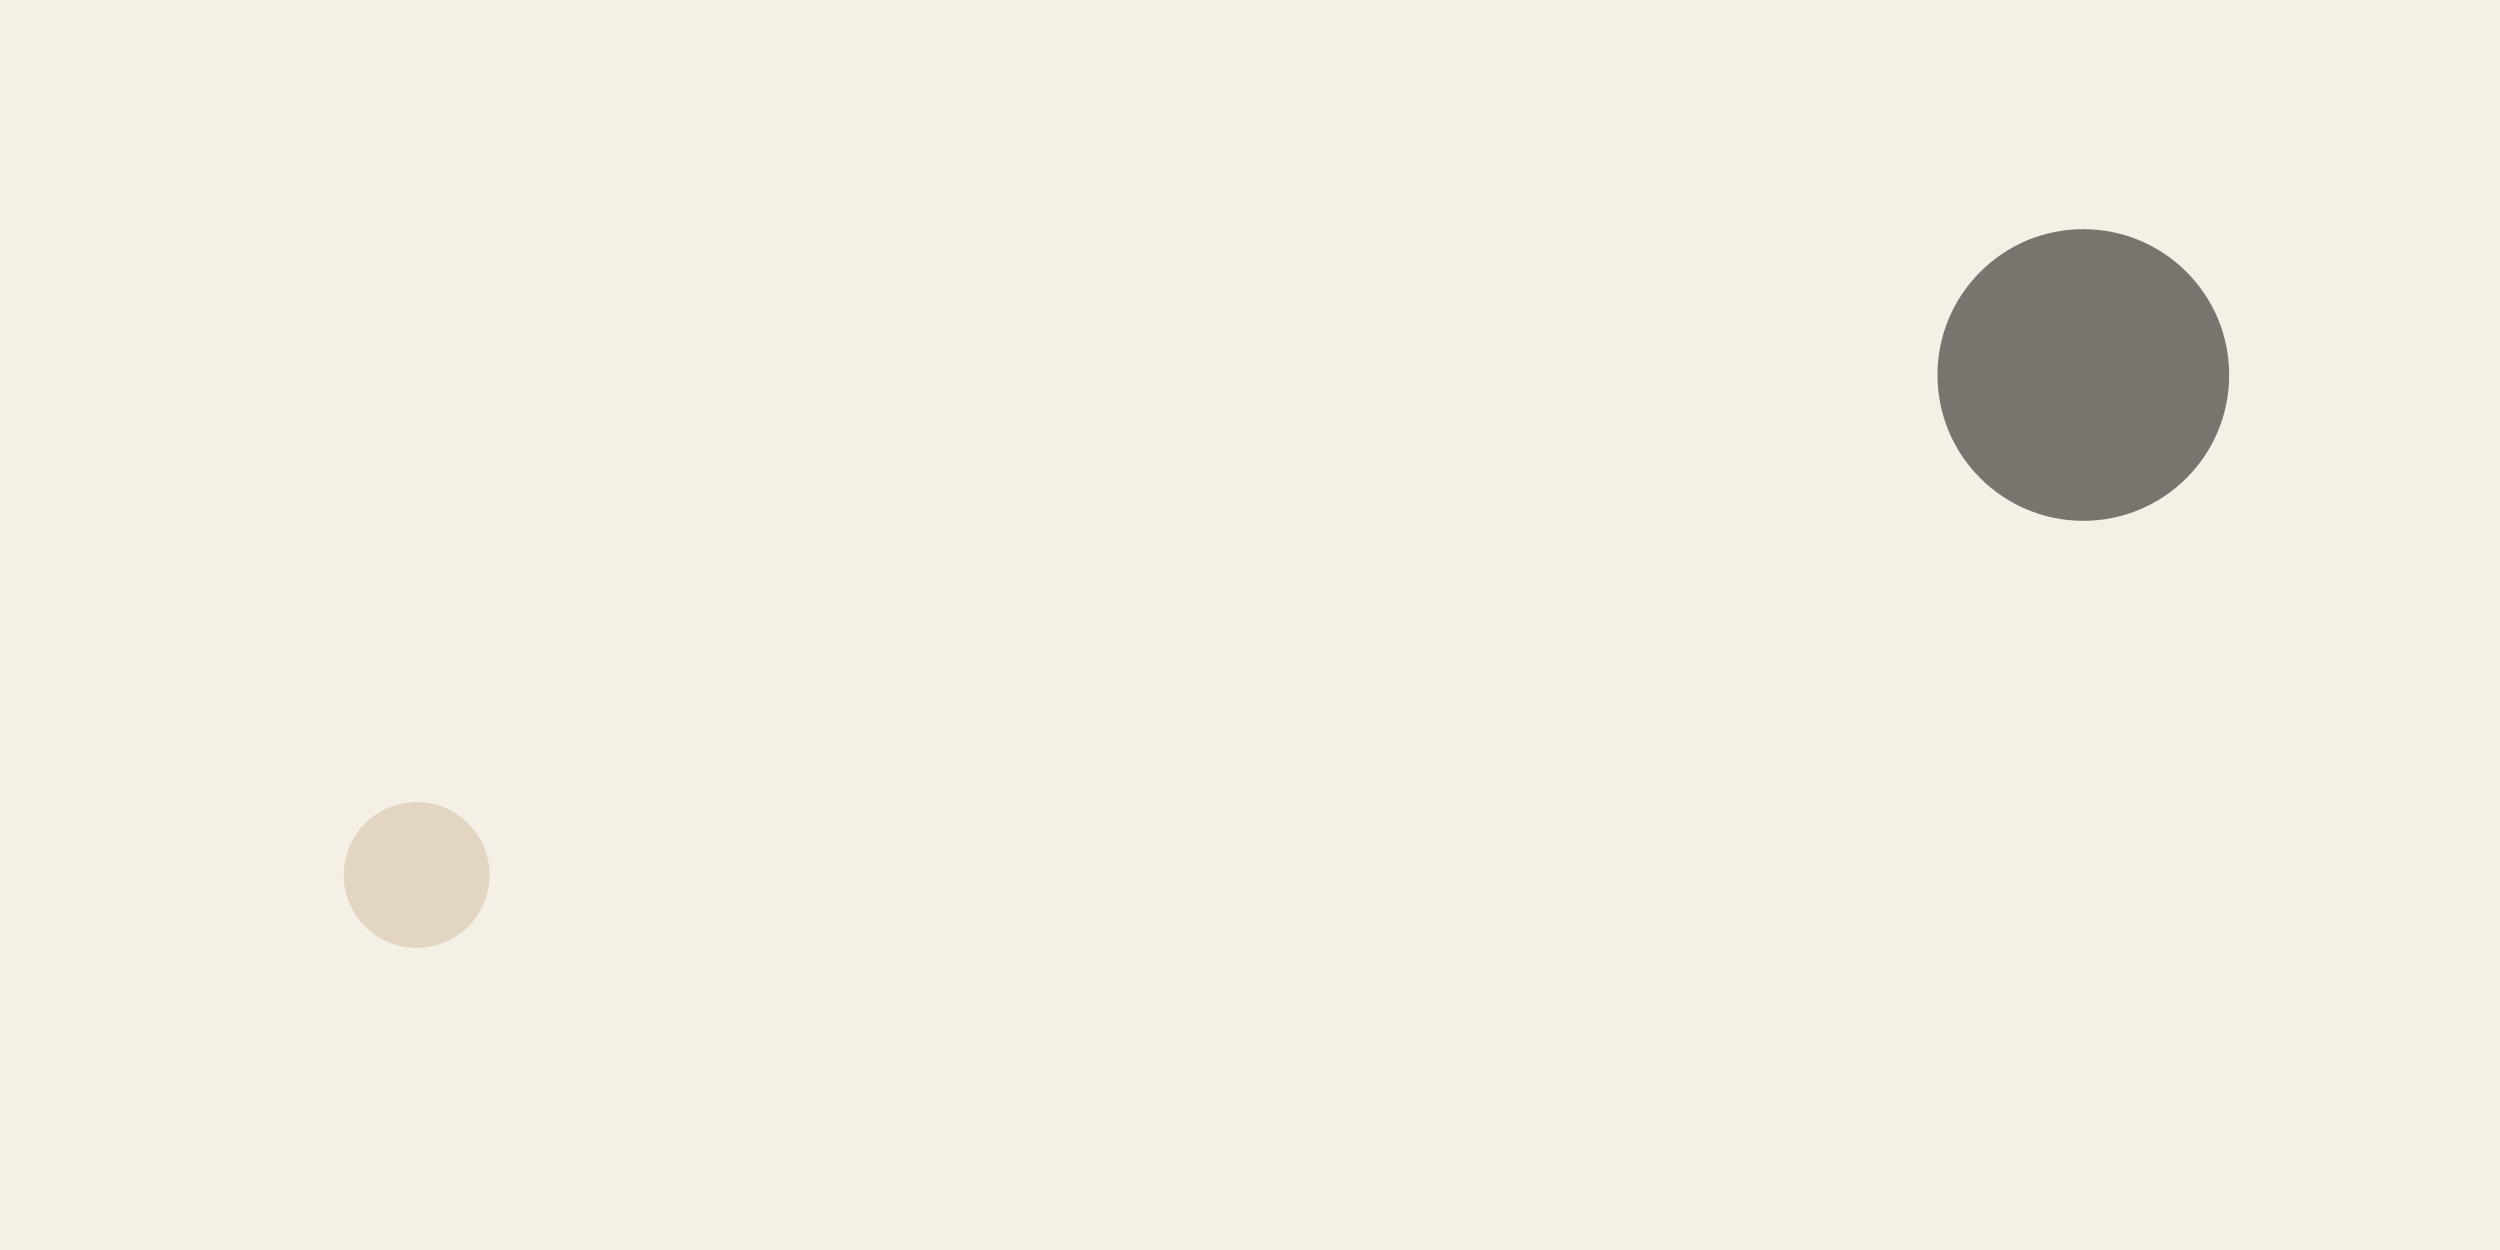
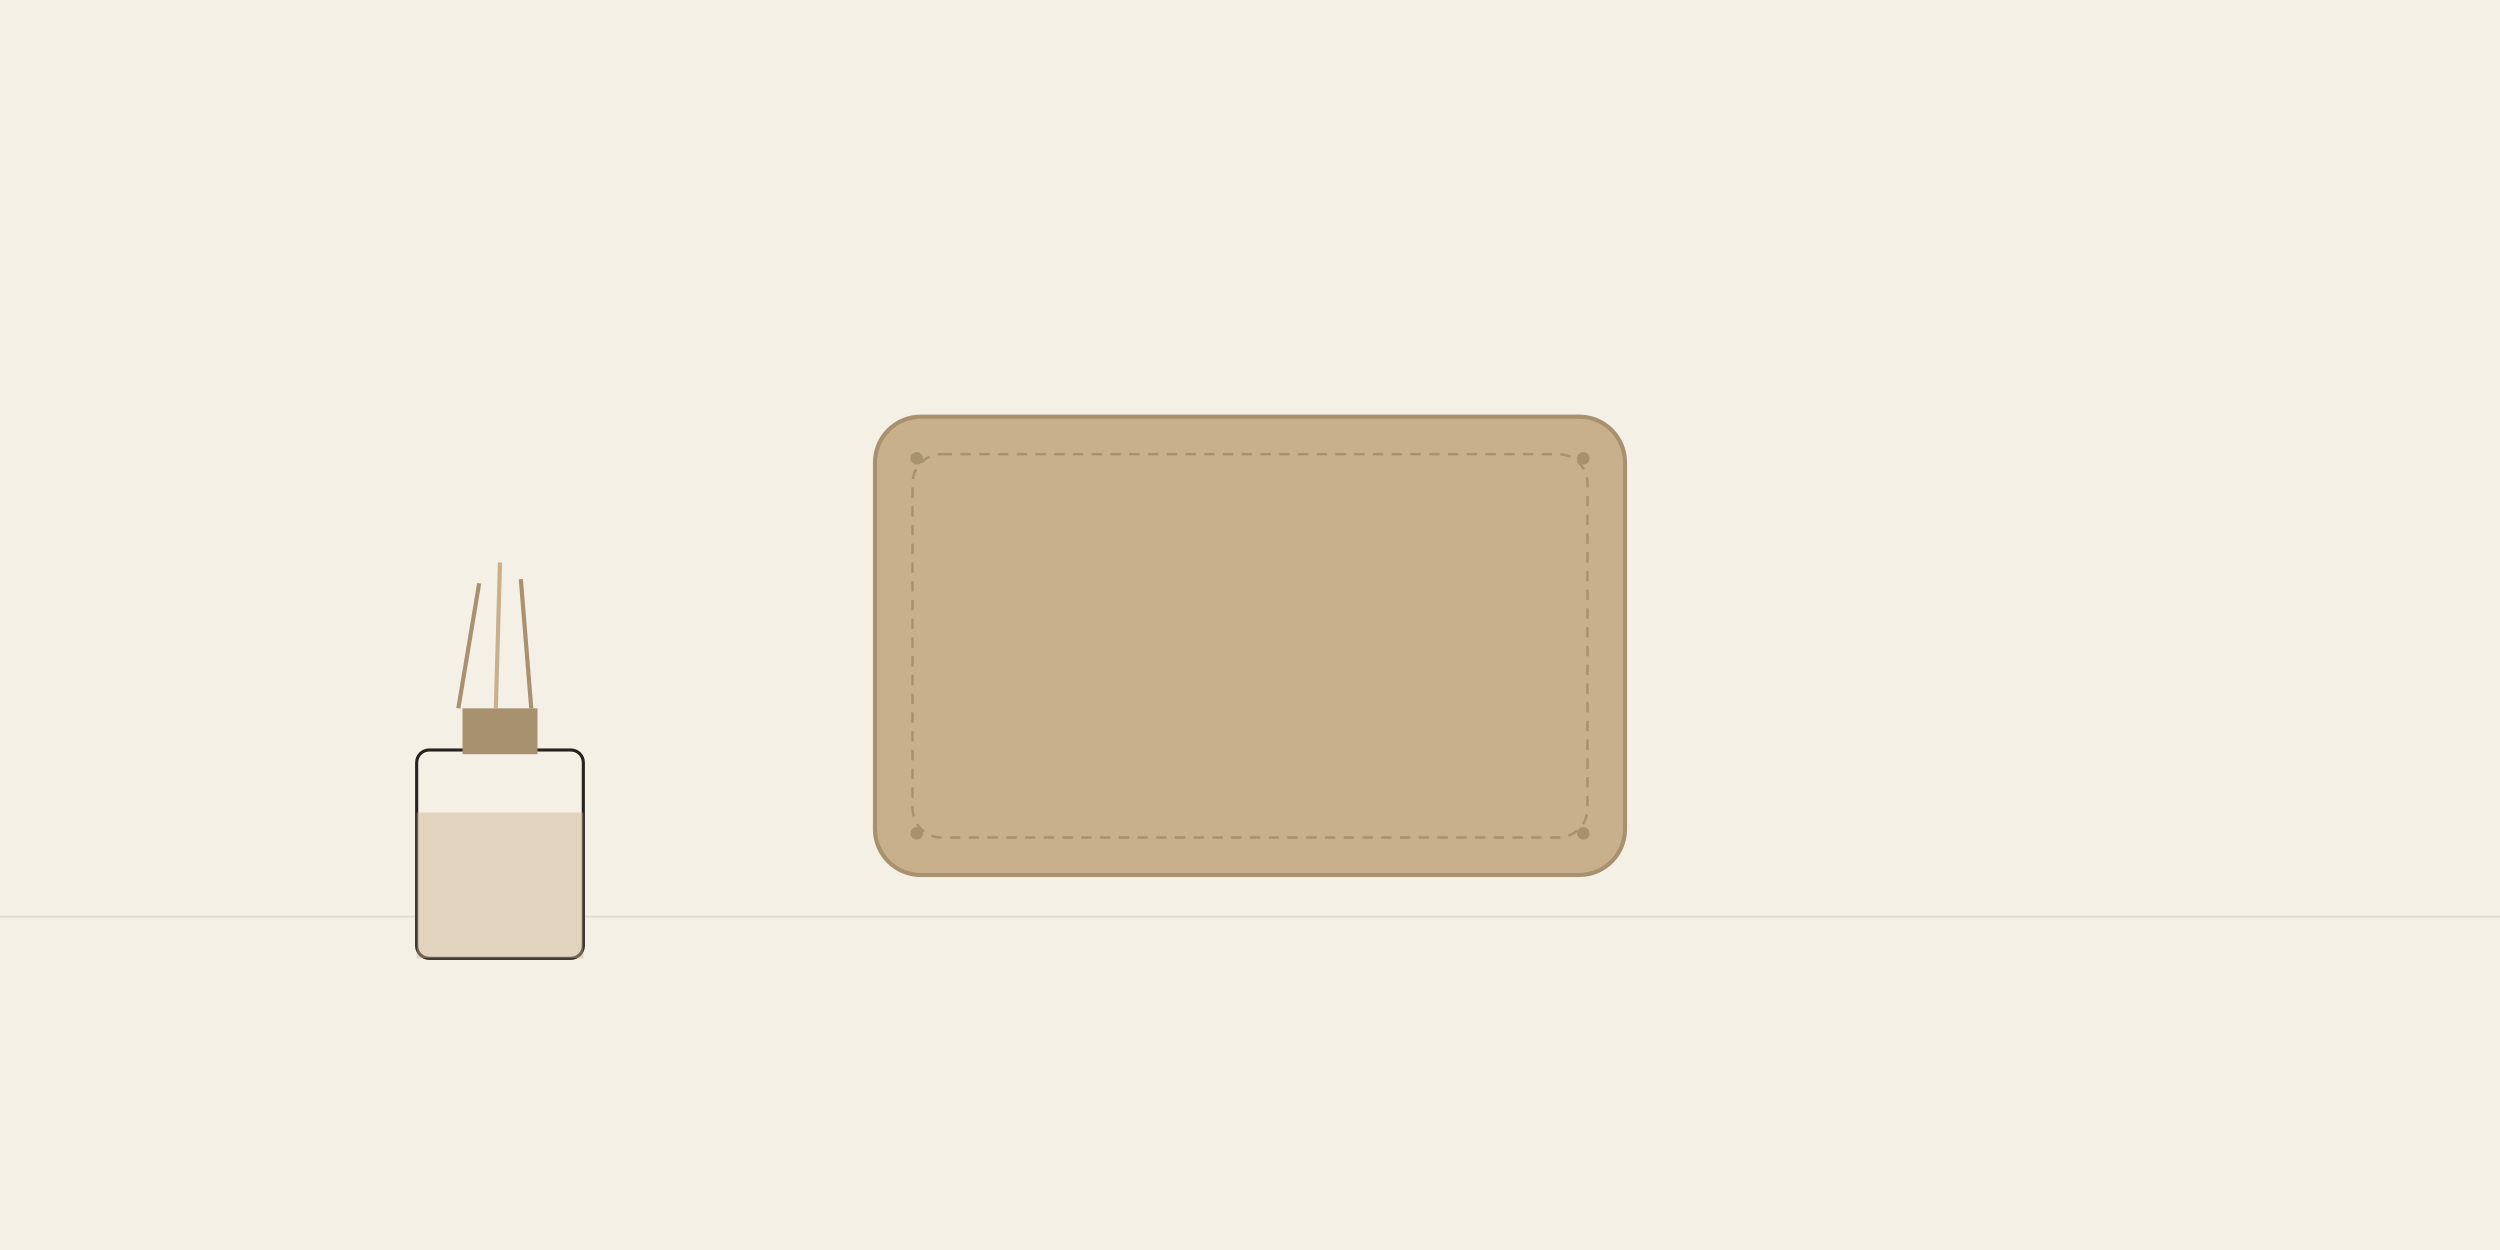
<svg xmlns="http://www.w3.org/2000/svg" viewBox="0 0 1200 600" width="1200" height="600">
  <rect width="1200" height="600" fill="#F4F0E6" />
-   <circle cx="1000" cy="180" r="70" fill="#26221E" opacity="0.6" />
-   <circle cx="200" cy="420" r="35" fill="#C9B08D" opacity="0.4" />
+   <line x1="0" y1="440" x2="1200" y2="440" stroke="#E4DCCE" stroke-width="1" />
+   <g transform="translate(420,200)">
+     <rect x="0" y="0" width="360" height="220" rx="22" fill="#C9B08D" stroke="#A8916F" stroke-width="2" />
+     <rect x="18" y="18" width="324" height="184" rx="14" fill="none" stroke="#A8916F" stroke-width="1.2" stroke-dasharray="5 4" />
+     <circle cx="20" cy="20" r="3" fill="#A8916F" />
+     <circle cx="340" cy="20" r="3" fill="#A8916F" />
+     <circle cx="20" cy="200" r="3" fill="#A8916F" />
+     <circle cx="340" cy="200" r="3" fill="#A8916F" />
+   </g>
+   <g transform="translate(200,300)">
+     <rect x="0" y="60" width="80" height="100" rx="6" fill="#F4F0E6" stroke="#26221E" stroke-width="1.5" />
+     <rect x="0" y="90" width="80" height="70" fill="#C9B08D" opacity="0.45" />
+     <rect x="22" y="40" width="36" height="22" fill="#A8916F" />
+     <line x1="30" y1="-20" x2="20" y2="40" stroke="#A8916F" stroke-width="2" />
+     <line x1="40" y1="-30" x2="38" y2="40" stroke="#C9B08D" stroke-width="2" />
+     <line x1="50" y1="-22" x2="55" y2="40" stroke="#A8916F" stroke-width="2" />
+   </g>
</svg>
